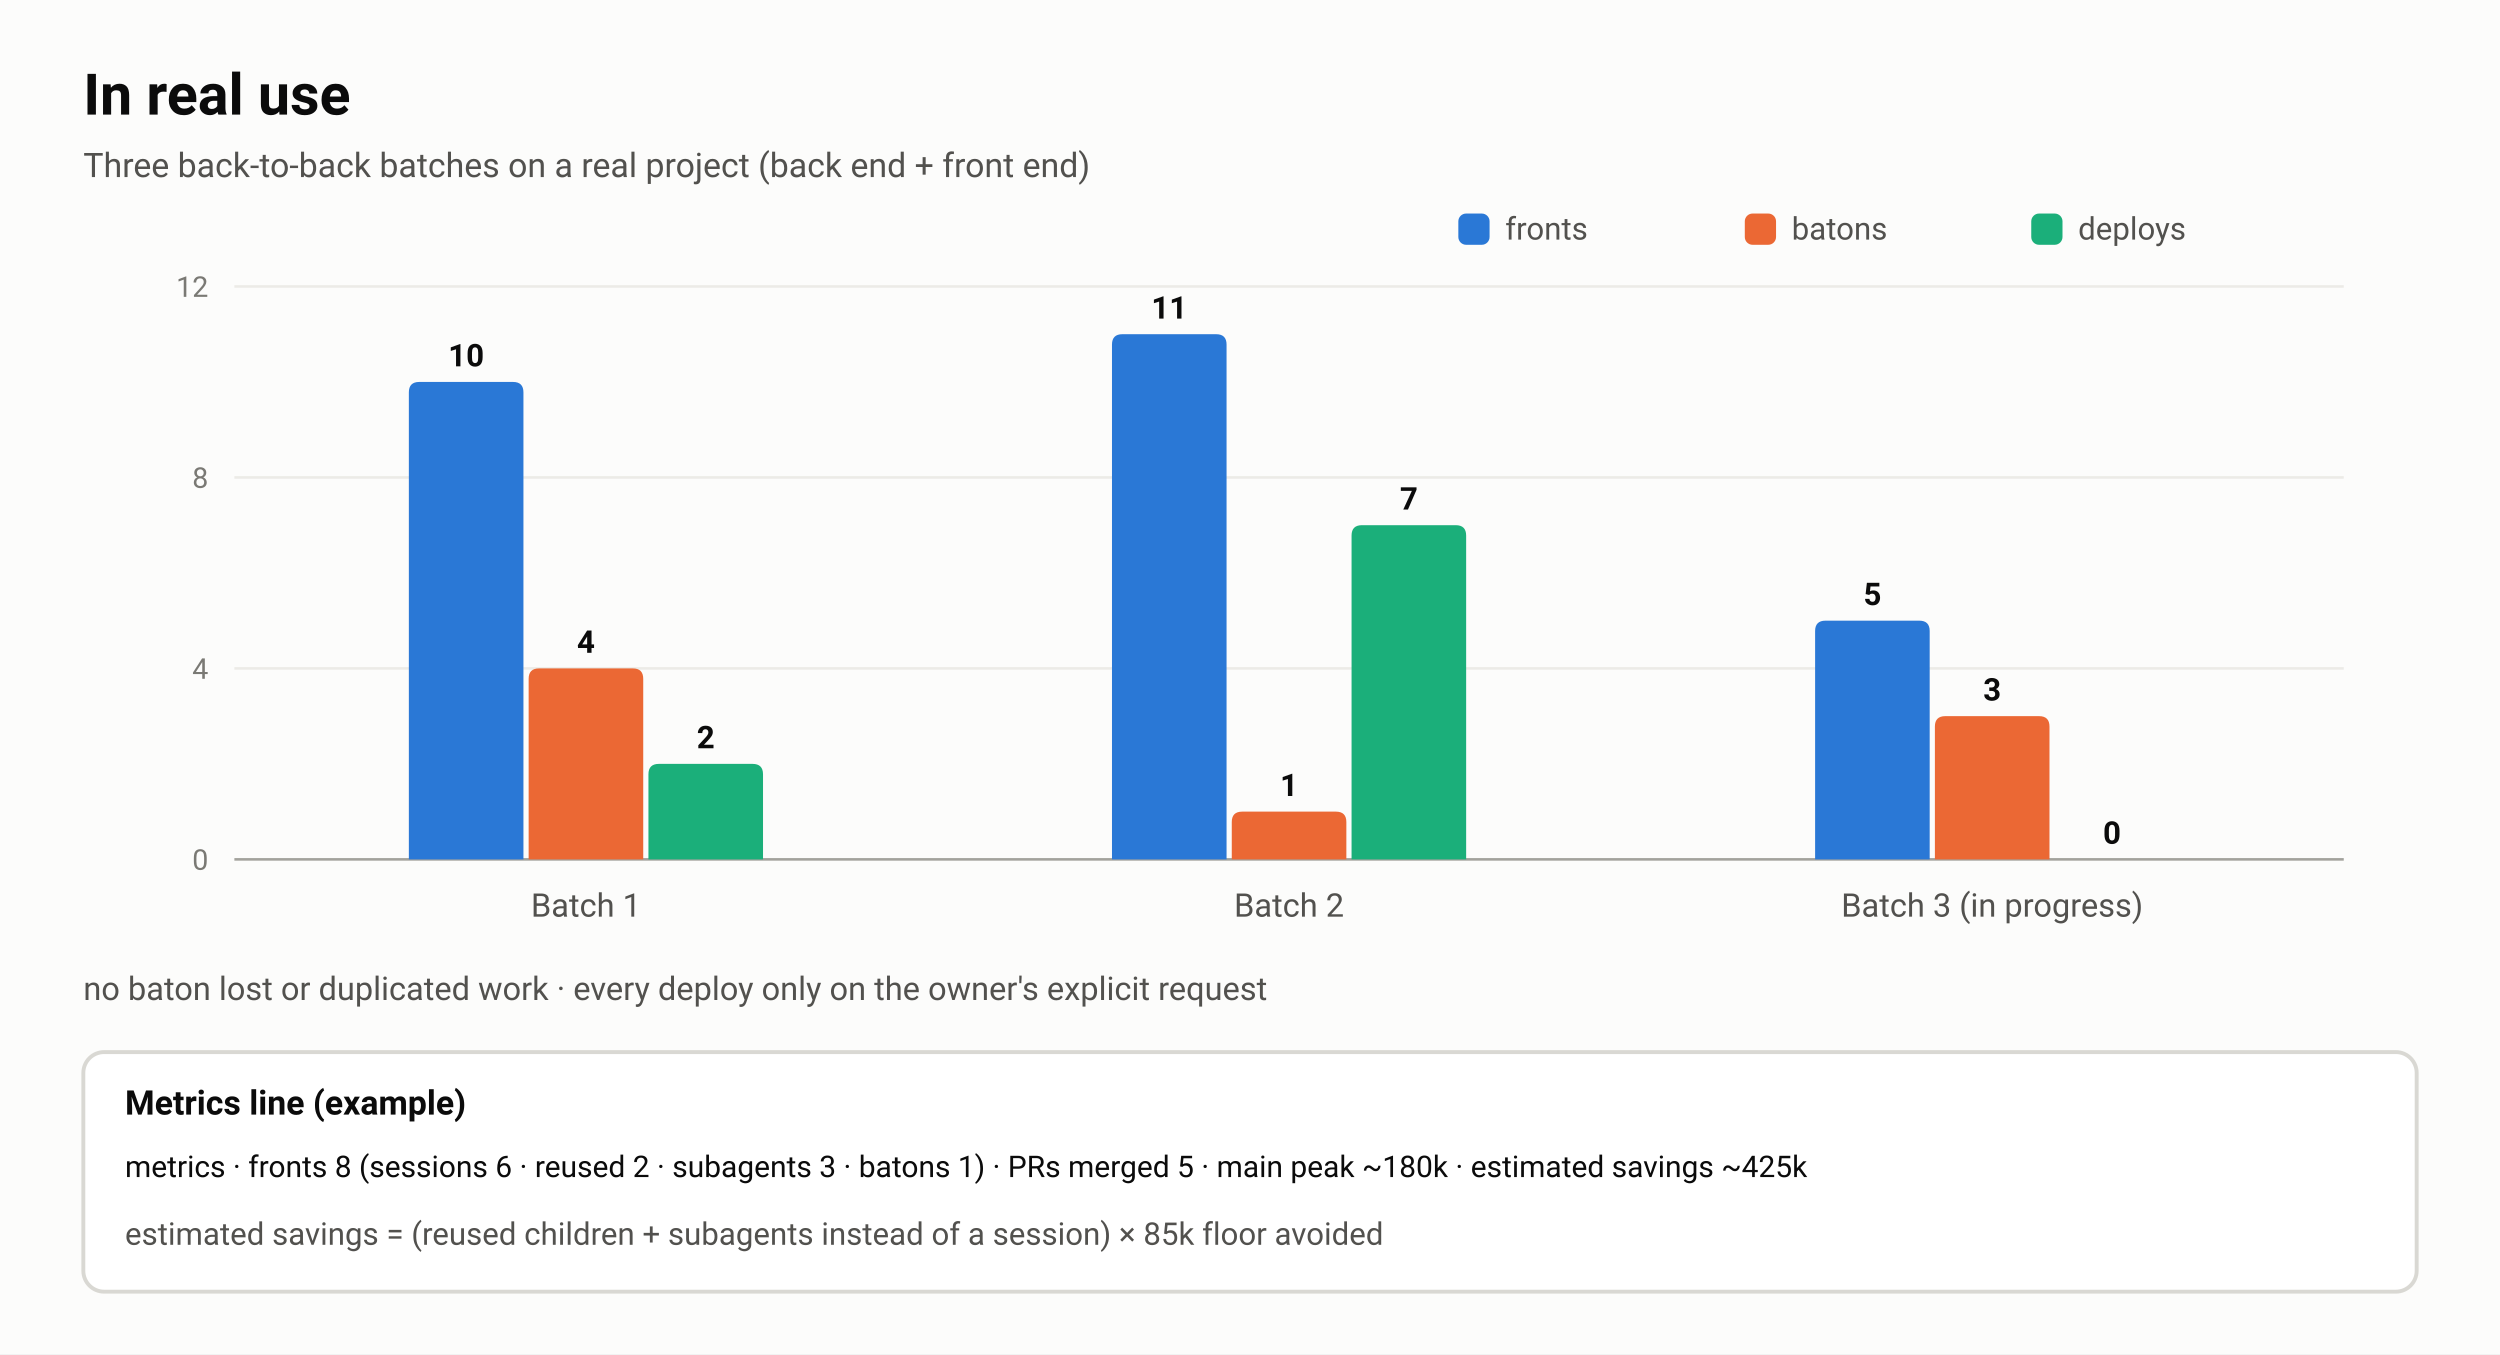
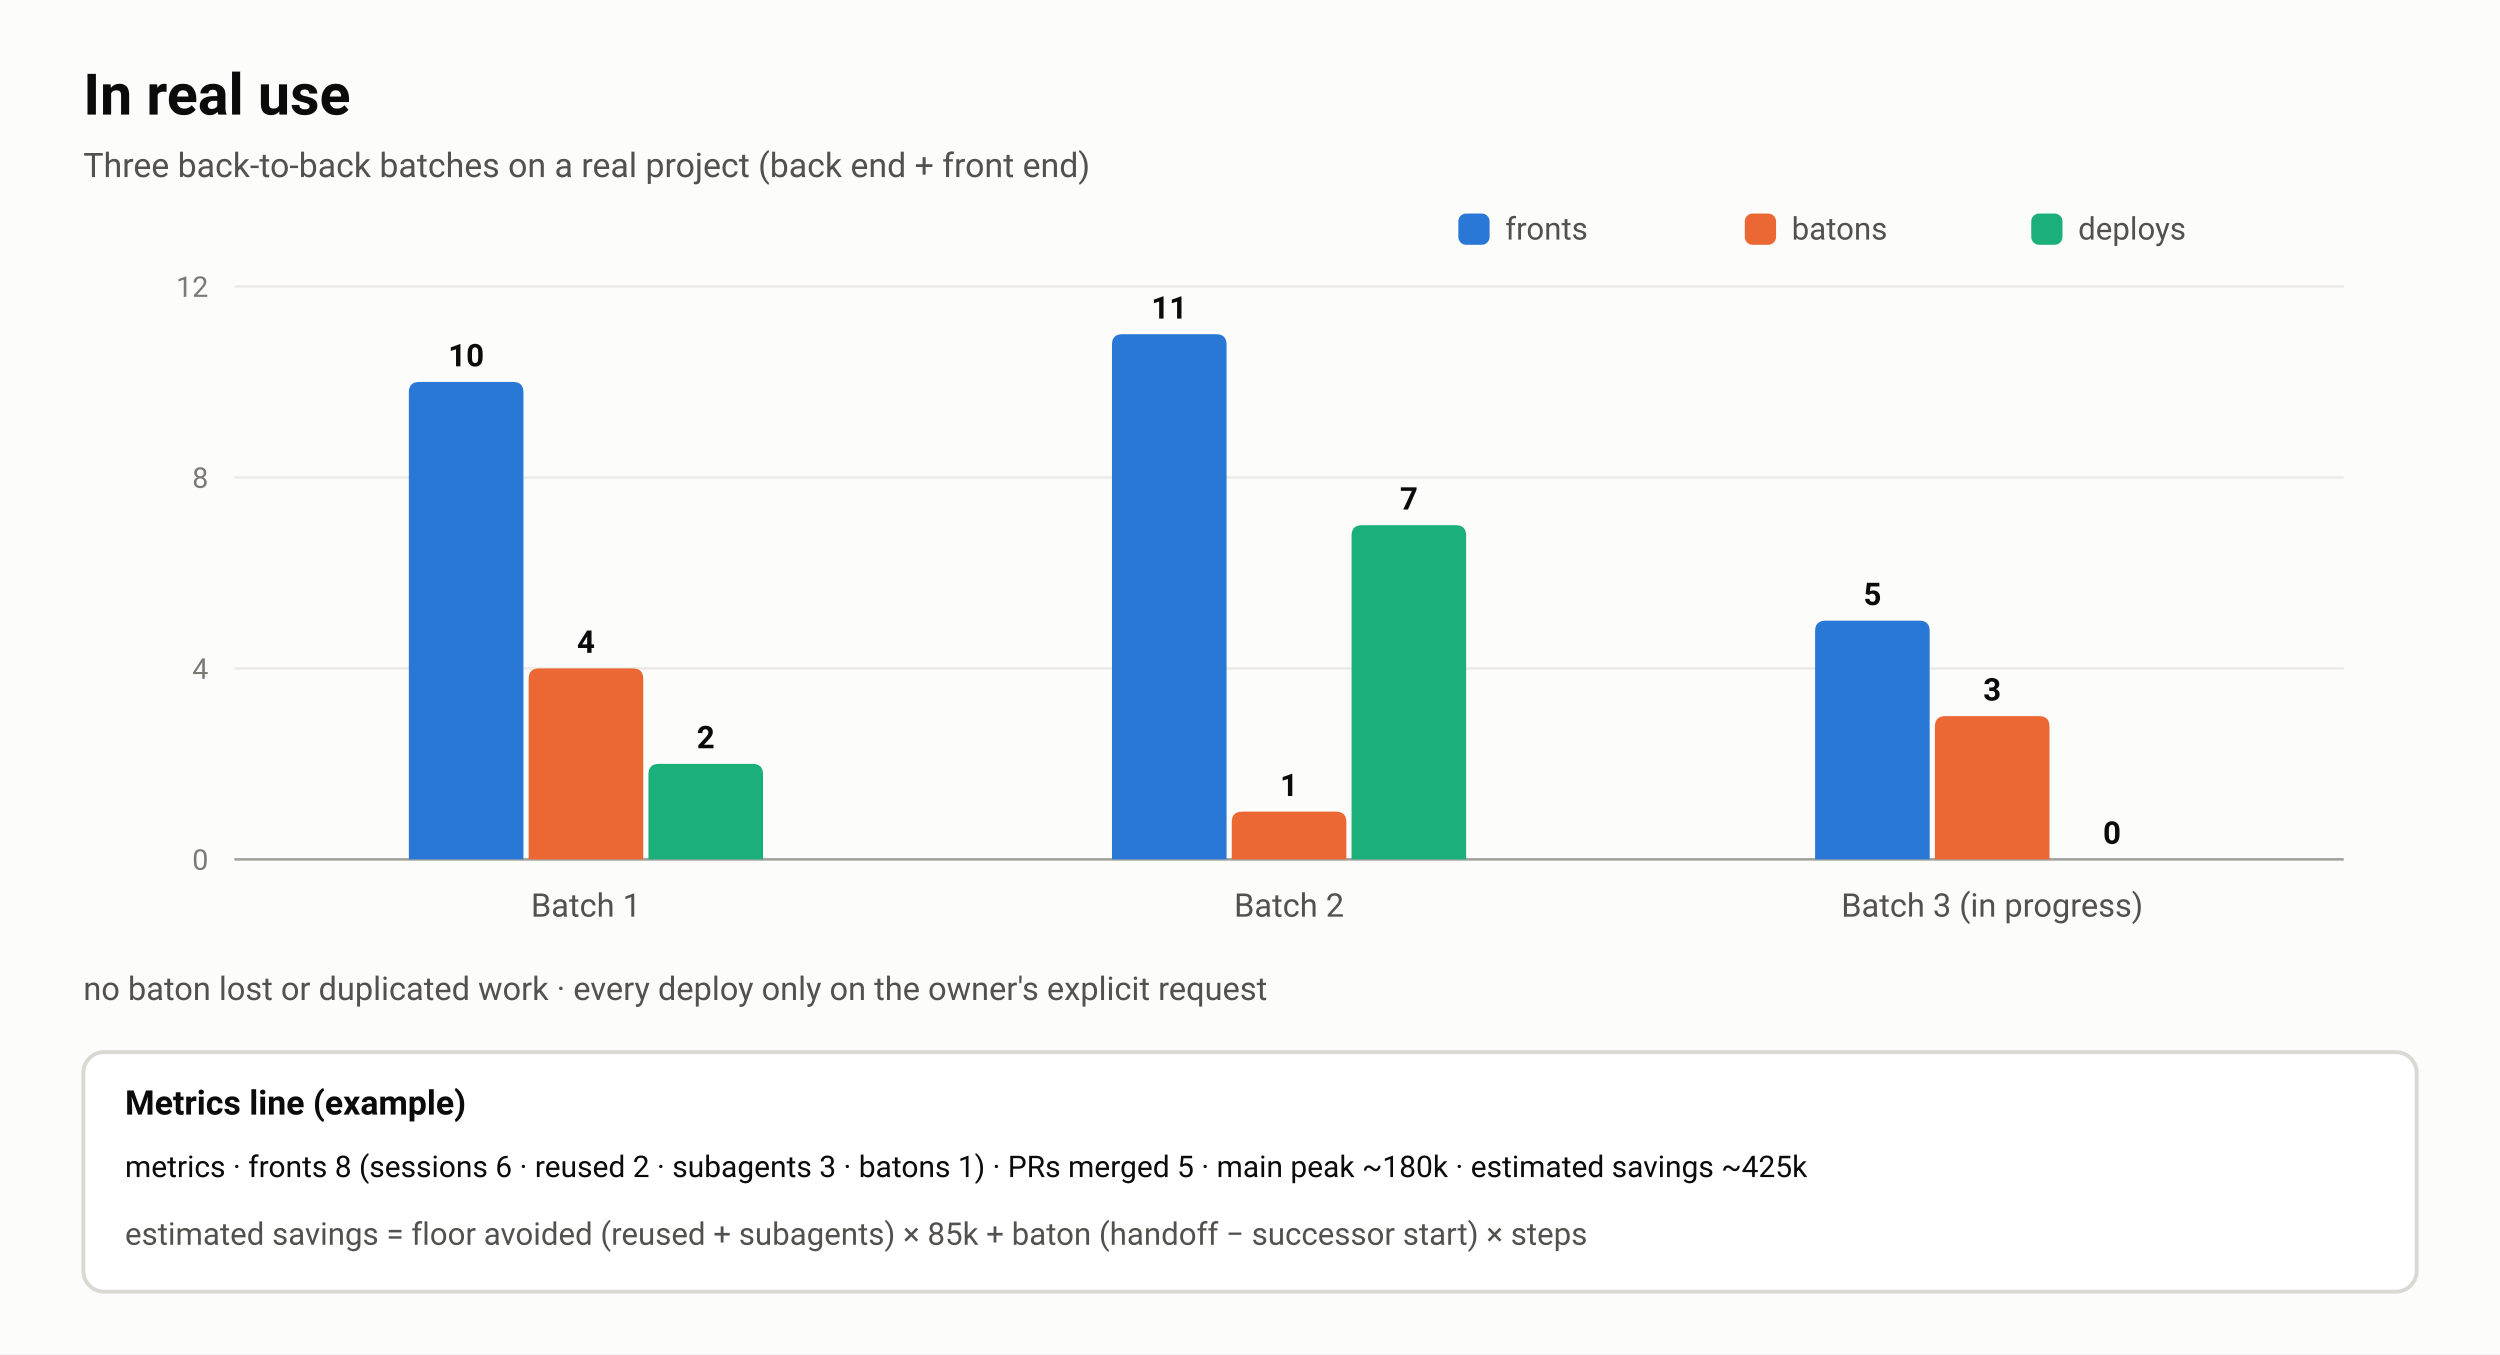
<svg xmlns="http://www.w3.org/2000/svg" viewBox="0 0 960 520" width="960" height="520" role="img" aria-label="In real use">
  <style>
  .bg{fill:#fcfcfb} .card{fill:#ffffff;stroke:#d9d8d3} .t1{fill:#0b0b0b} .t2{fill:#52514e} .t3{fill:#7a7974}
  .ln{stroke:#b8b7b1} .grid{stroke:#ecebe7} .ax{stroke:#a3a29c}
  .s1{fill:#2a78d6} .s2{fill:#eb6834} .s3{fill:#1baf7a} .s1l{stroke:#2a78d6} .s2l{stroke:#eb6834}
  .main{fill:#eaf2fc;stroke:#2a78d6} .child{fill:#ffffff;stroke:#b8b7b1} .cont{fill:#fdf0ea;stroke:#eb6834}
  .owner{fill:#f3f2ef;stroke:#7a7974} .file{fill:#f6f6f3;stroke:#a3a29c}
  .arrow{fill:#7a7974}
  @media (prefers-color-scheme: dark){
    .bg{fill:#1a1a19} .card{fill:#232321;stroke:#3a3a37} .t1{fill:#f0efec} .t2{fill:#c3c2b7} .t3{fill:#9a998f}
    .ln{stroke:#5a5954} .grid{stroke:#2e2e2b} .ax{stroke:#6b6a64}
    .s1{fill:#3987e5} .s2{fill:#d95926} .s3{fill:#199e70} .s1l{stroke:#3987e5} .s2l{stroke:#d95926}
    .main{fill:#1d2a3a;stroke:#3987e5} .child{fill:#232321;stroke:#5a5954} .cont{fill:#3a2519;stroke:#d95926}
    .owner{fill:#2a2a27;stroke:#9a998f} .file{fill:#262624;stroke:#6b6a64} .arrow{fill:#9a998f}
  }
  text{font-family:-apple-system,"Segoe UI",Roboto,Helvetica,Arial,sans-serif}
</style>
  <rect width="960" height="520" class="bg" />
  <text x="32" y="44" class="t1" font-size="22" font-weight="600">In real use</text>
  <text x="32" y="68" class="t2" font-size="13">Three back-to-back batches on a real project (back end + front end)</text>
  <line x1="90" y1="330" x2="900" y2="330" class="ax" stroke-width="1" />
  <text x="80" y="334" class="t3" font-size="11" text-anchor="end">0</text>
  <line x1="90" y1="256.667" x2="900" y2="256.667" class="grid" stroke-width="1" />
  <text x="80" y="260.667" class="t3" font-size="11" text-anchor="end">4</text>
  <line x1="90" y1="183.333" x2="900" y2="183.333" class="grid" stroke-width="1" />
  <text x="80" y="187.333" class="t3" font-size="11" text-anchor="end">8</text>
  <line x1="90" y1="110" x2="900" y2="110" class="grid" stroke-width="1" />
  <text x="80" y="114" class="t3" font-size="11" text-anchor="end">12</text>
  <path d="M157,330 V150.667 q0,-4 4,-4 H197 q4,0 4,4 V330 Z" class="s1" />
  <text x="179" y="140.667" class="t1" font-size="12" text-anchor="middle" font-weight="600">10</text>
  <path d="M203,330 V260.667 q0,-4 4,-4 H243 q4,0 4,4 V330 Z" class="s2" />
  <text x="225" y="250.667" class="t1" font-size="12" text-anchor="middle" font-weight="600">4</text>
  <path d="M249,330 V297.333 q0,-4 4,-4 H289 q4,0 4,4 V330 Z" class="s3" />
  <text x="271" y="287.333" class="t1" font-size="12" text-anchor="middle" font-weight="600">2</text>
  <text x="225" y="352" class="t2" font-size="12.5" text-anchor="middle">Batch 1</text>
  <path d="M427,330 V132.333 q0,-4 4,-4 H467 q4,0 4,4 V330 Z" class="s1" />
  <text x="449" y="122.333" class="t1" font-size="12" text-anchor="middle" font-weight="600">11</text>
  <path d="M473,330 V315.667 q0,-4 4,-4 H513 q4,0 4,4 V330 Z" class="s2" />
  <text x="495" y="305.667" class="t1" font-size="12" text-anchor="middle" font-weight="600">1</text>
  <path d="M519,330 V205.667 q0,-4 4,-4 H559 q4,0 4,4 V330 Z" class="s3" />
  <text x="541" y="195.667" class="t1" font-size="12" text-anchor="middle" font-weight="600">7</text>
  <text x="495" y="352" class="t2" font-size="12.5" text-anchor="middle">Batch 2</text>
  <path d="M697,330 V242.333 q0,-4 4,-4 H737 q4,0 4,4 V330 Z" class="s1" />
  <text x="719" y="232.333" class="t1" font-size="12" text-anchor="middle" font-weight="600">5</text>
  <path d="M743,330 V279 q0,-4 4,-4 H783 q4,0 4,4 V330 Z" class="s2" />
  <text x="765" y="269" class="t1" font-size="12" text-anchor="middle" font-weight="600">3</text>
  <text x="811" y="324" class="t1" font-size="12" text-anchor="middle" font-weight="600">0</text>
  <text x="765" y="352" class="t2" font-size="12.5" text-anchor="middle">Batch 3 (in progress)</text>
  <rect x="560" y="82" width="12" height="12" rx="3" class="s1" />
  <text x="578" y="92" class="t2" font-size="12">fronts</text>
  <rect x="670" y="82" width="12" height="12" rx="3" class="s2" />
  <text x="688" y="92" class="t2" font-size="12">batons</text>
  <rect x="780" y="82" width="12" height="12" rx="3" class="s3" />
  <text x="798" y="92" class="t2" font-size="12">deploys</text>
  <text x="32" y="384" class="t2" font-size="12.5">no baton lost or duplicated work · every deploy only on the owner's explicit request</text>
  <rect x="32" y="404" width="896" height="92" rx="8" class="card" stroke-width="1.5" />
  <text x="48" y="428" class="t1" font-size="13" font-weight="600">Metrics line (example)</text>
  <text x="48" y="452" class="t1" font-size="11.5" font-family="ui-monospace,Consolas,monospace">metrics · fronts 8 (sessions 6 · reused 2 · subagents 3 · batons 1) · PRs merged 5 · main peak ~180k · estimated savings ~425k</text>
-   <text x="48" y="478" class="t2" font-size="12">estimated savings = (reused children + subagents instead of a session) × 85k floor avoided</text>
+   <text x="48" y="478" class="t2" font-size="12">estimated savings = floor avoided (reused + subagents) × 85k  +  baton (handoff − successor start) × steps</text>
</svg>
